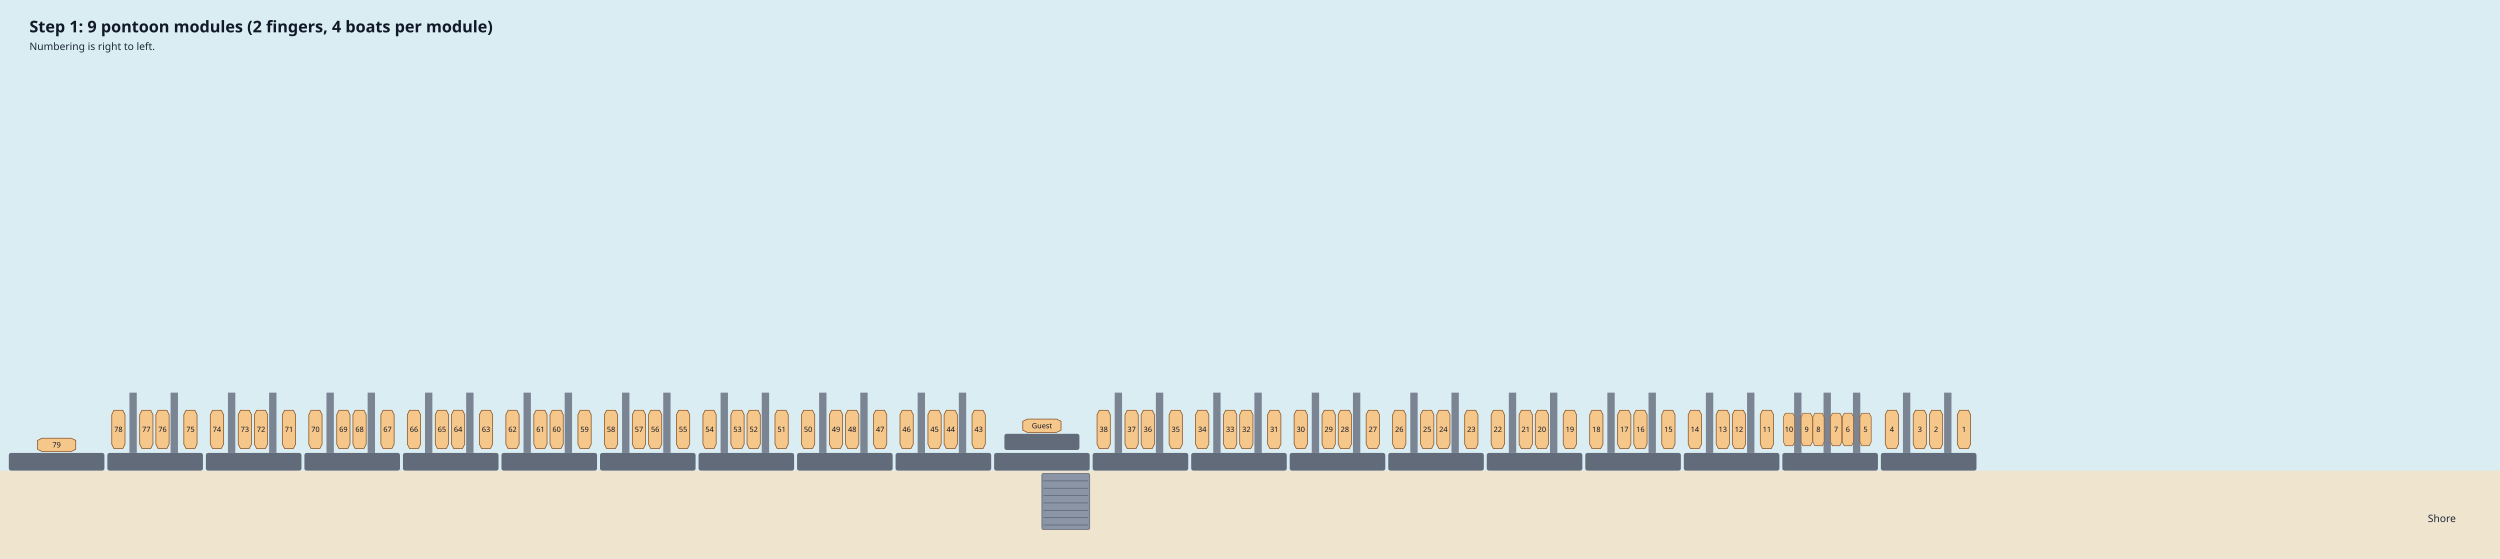
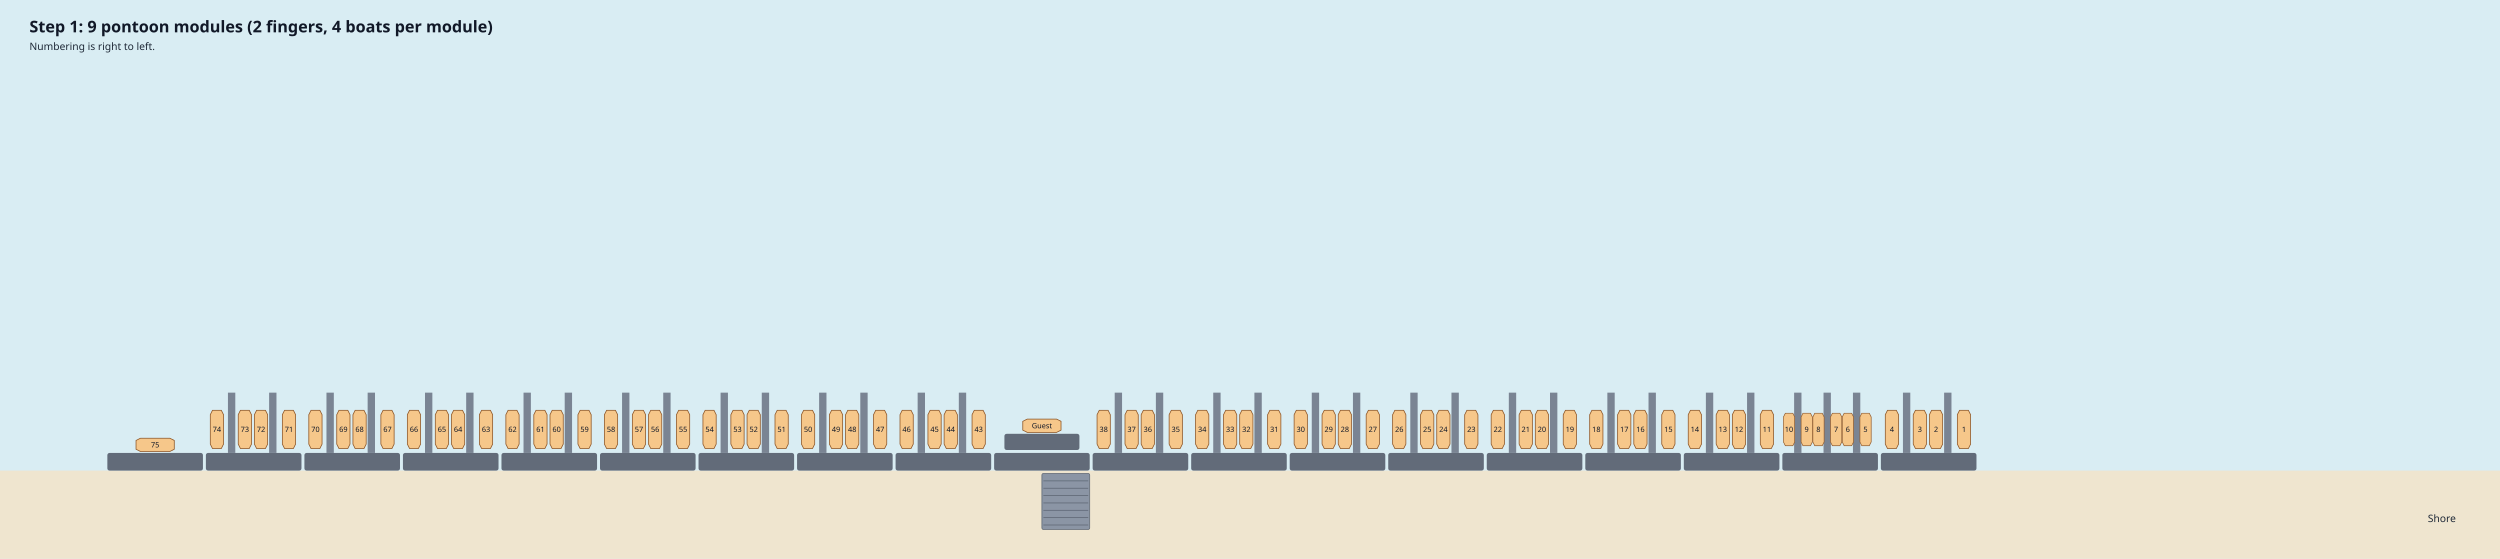
<svg xmlns="http://www.w3.org/2000/svg" width="3400" height="760" viewBox="0 0 3400 760">
  <defs>
    <style>
      .water { fill: #d9edf3; }
      .shore { fill: #efe5cf; }
      .pontoon { fill: #626b79; }
      .finger { fill: #7a8493; }
      .ladder { fill: #8b95a5; stroke: #5b6472; stroke-width: 1; }
      .boat { fill: #f6c78a; stroke: #8a4f1e; stroke-width: 1; }
      .txt-title { font: 22px sans-serif; font-weight: 700; fill: #111827; }
      .txt { font: 14px sans-serif; fill: #1f2937; }
      .num { font: 10px sans-serif; fill: #111827; text-anchor: middle; dominant-baseline: middle; }
    </style>
    <g id="boat-shape">
      <path d="M3,0 L15,0 L18,6 L18,46 L15,52 L3,52 L0,46 L0,6 Z" />
    </g>
    <g id="boat-shape-horizontal">
      <path d="M0,3 L0,15 L6,18 L46,18 L52,15 L52,3 L46,0 L6,0 Z" />
    </g>
  </defs>
  <rect class="water" x="0" y="0" width="3400" height="760" />
  <rect class="shore" x="0" y="640" width="3400" height="120" />
  <text class="txt-title" x="40" y="44">Step 1: 9 pontoon modules (2 fingers, 4 boats per module)</text>
  <text class="txt" x="40" y="68">Numbering is right to left.</text>
  <g transform="translate(1620,76)">
-     <g transform="translate(-1608,0)">
+     <g transform="translate(-1474,0)">
      <rect class="pontoon" x="0" y="540" width="130" height="24" rx="3" />
      <g class="boat" transform="translate(39,520)">
        <use href="#boat-shape-horizontal" />
      </g>
-       <text class="num" x="65" y="529">79</text>
-     </g>
-     <g transform="translate(-1474,0)">
-       <rect class="pontoon" x="0" y="540" width="130" height="24" rx="3" />
-       <rect class="finger" x="30" y="458" width="10" height="82" />
-       <rect class="finger" x="86" y="458" width="10" height="82" />
-       <g class="boat" transform="translate(6,482)">
-         <use href="#boat-shape" />
-       </g>
-       <text class="num" x="15" y="508">78</text>
-       <g class="boat" transform="translate(44,482)">
-         <use href="#boat-shape" />
-       </g>
-       <text class="num" x="53" y="508">77</text>
-       <g class="boat" transform="translate(66,482)">
-         <use href="#boat-shape" />
-       </g>
-       <text class="num" x="75" y="508">76</text>
-       <g class="boat" transform="translate(104,482)">
-         <use href="#boat-shape" />
-       </g>
-       <text class="num" x="113" y="508">75</text>
+       <text class="num" x="65" y="529">75</text>
    </g>
    <g transform="translate(-1340,0)">
      <rect class="pontoon" x="0" y="540" width="130" height="24" rx="3" />
      <rect class="finger" x="30" y="458" width="10" height="82" />
      <rect class="finger" x="86" y="458" width="10" height="82" />
      <g class="boat" transform="translate(6,482)">
        <use href="#boat-shape" />
      </g>
      <text class="num" x="15" y="508">74</text>
      <g class="boat" transform="translate(44,482)">
        <use href="#boat-shape" />
      </g>
      <text class="num" x="53" y="508">73</text>
      <g class="boat" transform="translate(66,482)">
        <use href="#boat-shape" />
      </g>
      <text class="num" x="75" y="508">72</text>
      <g class="boat" transform="translate(104,482)">
        <use href="#boat-shape" />
      </g>
      <text class="num" x="113" y="508">71</text>
    </g>
    <g transform="translate(-1206,0)">
      <rect class="pontoon" x="0" y="540" width="130" height="24" rx="3" />
      <rect class="finger" x="30" y="458" width="10" height="82" />
      <rect class="finger" x="86" y="458" width="10" height="82" />
      <g class="boat" transform="translate(6,482)">
        <use href="#boat-shape" />
      </g>
      <text class="num" x="15" y="508">70</text>
      <g class="boat" transform="translate(44,482)">
        <use href="#boat-shape" />
      </g>
      <text class="num" x="53" y="508">69</text>
      <g class="boat" transform="translate(66,482)">
        <use href="#boat-shape" />
      </g>
      <text class="num" x="75" y="508">68</text>
      <g class="boat" transform="translate(104,482)">
        <use href="#boat-shape" />
      </g>
      <text class="num" x="113" y="508">67</text>
    </g>
    <g transform="translate(-1072,0)">
      <rect class="pontoon" x="0" y="540" width="130" height="24" rx="3" />
      <rect class="finger" x="30" y="458" width="10" height="82" />
      <rect class="finger" x="86" y="458" width="10" height="82" />
      <g class="boat" transform="translate(6,482)">
        <use href="#boat-shape" />
      </g>
      <text class="num" x="15" y="508">66</text>
      <g class="boat" transform="translate(44,482)">
        <use href="#boat-shape" />
      </g>
      <text class="num" x="53" y="508">65</text>
      <g class="boat" transform="translate(66,482)">
        <use href="#boat-shape" />
      </g>
      <text class="num" x="75" y="508">64</text>
      <g class="boat" transform="translate(104,482)">
        <use href="#boat-shape" />
      </g>
      <text class="num" x="113" y="508">63</text>
    </g>
    <g transform="translate(-938,0)">
      <rect class="pontoon" x="0" y="540" width="130" height="24" rx="3" />
      <rect class="finger" x="30" y="458" width="10" height="82" />
      <rect class="finger" x="86" y="458" width="10" height="82" />
      <g class="boat" transform="translate(6,482)">
        <use href="#boat-shape" />
      </g>
      <text class="num" x="15" y="508">62</text>
      <g class="boat" transform="translate(44,482)">
        <use href="#boat-shape" />
      </g>
      <text class="num" x="53" y="508">61</text>
      <g class="boat" transform="translate(66,482)">
        <use href="#boat-shape" />
      </g>
      <text class="num" x="75" y="508">60</text>
      <g class="boat" transform="translate(104,482)">
        <use href="#boat-shape" />
      </g>
      <text class="num" x="113" y="508">59</text>
    </g>
    <g transform="translate(-804,0)">
      <rect class="pontoon" x="0" y="540" width="130" height="24" rx="3" />
      <rect class="finger" x="30" y="458" width="10" height="82" />
      <rect class="finger" x="86" y="458" width="10" height="82" />
      <g class="boat" transform="translate(6,482)">
        <use href="#boat-shape" />
      </g>
      <text class="num" x="15" y="508">58</text>
      <g class="boat" transform="translate(44,482)">
        <use href="#boat-shape" />
      </g>
      <text class="num" x="53" y="508">57</text>
      <g class="boat" transform="translate(66,482)">
        <use href="#boat-shape" />
      </g>
      <text class="num" x="75" y="508">56</text>
      <g class="boat" transform="translate(104,482)">
        <use href="#boat-shape" />
      </g>
      <text class="num" x="113" y="508">55</text>
    </g>
    <g transform="translate(-670,0)">
      <rect class="pontoon" x="0" y="540" width="130" height="24" rx="3" />
      <rect class="finger" x="30" y="458" width="10" height="82" />
      <rect class="finger" x="86" y="458" width="10" height="82" />
      <g class="boat" transform="translate(6,482)">
        <use href="#boat-shape" />
      </g>
      <text class="num" x="15" y="508">54</text>
      <g class="boat" transform="translate(44,482)">
        <use href="#boat-shape" />
      </g>
      <text class="num" x="53" y="508">53</text>
      <g class="boat" transform="translate(66,482)">
        <use href="#boat-shape" />
      </g>
      <text class="num" x="75" y="508">52</text>
      <g class="boat" transform="translate(104,482)">
        <use href="#boat-shape" />
      </g>
      <text class="num" x="113" y="508">51</text>
    </g>
    <g transform="translate(-536,0)">
      <rect class="pontoon" x="0" y="540" width="130" height="24" rx="3" />
      <rect class="finger" x="30" y="458" width="10" height="82" />
      <rect class="finger" x="86" y="458" width="10" height="82" />
      <g class="boat" transform="translate(6,482)">
        <use href="#boat-shape" />
      </g>
      <text class="num" x="15" y="508">50</text>
      <g class="boat" transform="translate(44,482)">
        <use href="#boat-shape" />
      </g>
      <text class="num" x="53" y="508">49</text>
      <g class="boat" transform="translate(66,482)">
        <use href="#boat-shape" />
      </g>
      <text class="num" x="75" y="508">48</text>
      <g class="boat" transform="translate(104,482)">
        <use href="#boat-shape" />
      </g>
      <text class="num" x="113" y="508">47</text>
    </g>
    <g transform="translate(-402,0)">
      <rect class="pontoon" x="0" y="540" width="130" height="24" rx="3" />
      <rect class="finger" x="30" y="458" width="10" height="82" />
      <rect class="finger" x="86" y="458" width="10" height="82" />
      <g class="boat" transform="translate(6,482)">
        <use href="#boat-shape" />
      </g>
      <text class="num" x="15" y="508">46</text>
      <g class="boat" transform="translate(44,482)">
        <use href="#boat-shape" />
      </g>
      <text class="num" x="53" y="508">45</text>
      <g class="boat" transform="translate(66,482)">
        <use href="#boat-shape" />
      </g>
      <text class="num" x="75" y="508">44</text>
      <g class="boat" transform="translate(104,482)">
        <use href="#boat-shape" />
      </g>
      <text class="num" x="113" y="508">43</text>
    </g>
    <g transform="translate(-254,-26)">
      <g class="boat" transform="translate(25,520)">
        <use href="#boat-shape-horizontal" />
      </g>
      <text class="num" x="51" y="529">Guest</text>
      <rect class="pontoon" x="0" y="540" width="102" height="22" rx="3" />
    </g>
    <g transform="translate(-268,0)">
      <rect class="pontoon" x="0" y="540" width="130" height="24" rx="3" />
      <rect class="ladder" x="65" y="568" width="65" height="76" rx="2" />
      <line x1="67" y1="578" x2="128" y2="578" stroke="#5b6472" stroke-width="1" />
      <line x1="67" y1="588" x2="128" y2="588" stroke="#5b6472" stroke-width="1" />
      <line x1="67" y1="598" x2="128" y2="598" stroke="#5b6472" stroke-width="1" />
      <line x1="67" y1="608" x2="128" y2="608" stroke="#5b6472" stroke-width="1" />
      <line x1="67" y1="618" x2="128" y2="618" stroke="#5b6472" stroke-width="1" />
      <line x1="67" y1="628" x2="128" y2="628" stroke="#5b6472" stroke-width="1" />
      <line x1="67" y1="638" x2="128" y2="638" stroke="#5b6472" stroke-width="1" />
    </g>
    <g transform="translate(-134,0)">
      <rect class="pontoon" x="0" y="540" width="130" height="24" rx="3" />
      <rect class="finger" x="30" y="458" width="10" height="82" />
      <rect class="finger" x="86" y="458" width="10" height="82" />
      <g class="boat" transform="translate(6,482)">
        <use href="#boat-shape" />
      </g>
      <text class="num" x="15" y="508">38</text>
      <g class="boat" transform="translate(44,482)">
        <use href="#boat-shape" />
      </g>
      <text class="num" x="53" y="508">37</text>
      <g class="boat" transform="translate(66,482)">
        <use href="#boat-shape" />
      </g>
      <text class="num" x="75" y="508">36</text>
      <g class="boat" transform="translate(104,482)">
        <use href="#boat-shape" />
      </g>
      <text class="num" x="113" y="508">35</text>
    </g>
    <g transform="translate(0,0)">
      <rect class="pontoon" x="0" y="540" width="130" height="24" rx="3" />
      <rect class="finger" x="30" y="458" width="10" height="82" />
      <rect class="finger" x="86" y="458" width="10" height="82" />
      <g class="boat" transform="translate(6,482)">
        <use href="#boat-shape" />
      </g>
      <text class="num" x="15" y="508">34</text>
      <g class="boat" transform="translate(44,482)">
        <use href="#boat-shape" />
      </g>
      <text class="num" x="53" y="508">33</text>
      <g class="boat" transform="translate(66,482)">
        <use href="#boat-shape" />
      </g>
      <text class="num" x="75" y="508">32</text>
      <g class="boat" transform="translate(104,482)">
        <use href="#boat-shape" />
      </g>
      <text class="num" x="113" y="508">31</text>
    </g>
    <g transform="translate(134,0)">
      <rect class="pontoon" x="0" y="540" width="130" height="24" rx="3" />
      <rect class="finger" x="30" y="458" width="10" height="82" />
      <rect class="finger" x="86" y="458" width="10" height="82" />
      <g class="boat" transform="translate(6,482)">
        <use href="#boat-shape" />
      </g>
      <text class="num" x="15" y="508">30</text>
      <g class="boat" transform="translate(44,482)">
        <use href="#boat-shape" />
      </g>
      <text class="num" x="53" y="508">29</text>
      <g class="boat" transform="translate(66,482)">
        <use href="#boat-shape" />
      </g>
      <text class="num" x="75" y="508">28</text>
      <g class="boat" transform="translate(104,482)">
        <use href="#boat-shape" />
      </g>
      <text class="num" x="113" y="508">27</text>
    </g>
    <g transform="translate(268,0)">
      <rect class="pontoon" x="0" y="540" width="130" height="24" rx="3" />
      <rect class="finger" x="30" y="458" width="10" height="82" />
      <rect class="finger" x="86" y="458" width="10" height="82" />
      <g class="boat" transform="translate(6,482)">
        <use href="#boat-shape" />
      </g>
      <text class="num" x="15" y="508">26</text>
      <g class="boat" transform="translate(44,482)">
        <use href="#boat-shape" />
      </g>
      <text class="num" x="53" y="508">25</text>
      <g class="boat" transform="translate(66,482)">
        <use href="#boat-shape" />
      </g>
      <text class="num" x="75" y="508">24</text>
      <g class="boat" transform="translate(104,482)">
        <use href="#boat-shape" />
      </g>
      <text class="num" x="113" y="508">23</text>
    </g>
    <g transform="translate(402,0)">
      <rect class="pontoon" x="0" y="540" width="130" height="24" rx="3" />
      <rect class="finger" x="30" y="458" width="10" height="82" />
      <rect class="finger" x="86" y="458" width="10" height="82" />
      <g class="boat" transform="translate(6,482)">
        <use href="#boat-shape" />
      </g>
      <text class="num" x="15" y="508">22</text>
      <g class="boat" transform="translate(44,482)">
        <use href="#boat-shape" />
      </g>
      <text class="num" x="53" y="508">21</text>
      <g class="boat" transform="translate(66,482)">
        <use href="#boat-shape" />
      </g>
      <text class="num" x="75" y="508">20</text>
      <g class="boat" transform="translate(104,482)">
        <use href="#boat-shape" />
      </g>
      <text class="num" x="113" y="508">19</text>
    </g>
    <g transform="translate(536,0)">
      <rect class="pontoon" x="0" y="540" width="130" height="24" rx="3" />
      <rect class="finger" x="30" y="458" width="10" height="82" />
      <rect class="finger" x="86" y="458" width="10" height="82" />
      <g class="boat" transform="translate(6,482)">
        <use href="#boat-shape" />
      </g>
      <text class="num" x="15" y="508">18</text>
      <g class="boat" transform="translate(44,482)">
        <use href="#boat-shape" />
      </g>
      <text class="num" x="53" y="508">17</text>
      <g class="boat" transform="translate(66,482)">
        <use href="#boat-shape" />
      </g>
      <text class="num" x="75" y="508">16</text>
      <g class="boat" transform="translate(104,482)">
        <use href="#boat-shape" />
      </g>
      <text class="num" x="113" y="508">15</text>
    </g>
    <g transform="translate(670,0)">
      <rect class="pontoon" x="0" y="540" width="130" height="24" rx="3" />
      <rect class="finger" x="30" y="458" width="10" height="82" />
      <rect class="finger" x="86" y="458" width="10" height="82" />
      <g class="boat" transform="translate(6,482)">
        <use href="#boat-shape" />
      </g>
      <text class="num" x="15" y="508">14</text>
      <g class="boat" transform="translate(44,482)">
        <use href="#boat-shape" />
      </g>
      <text class="num" x="53" y="508">13</text>
      <g class="boat" transform="translate(66,482)">
        <use href="#boat-shape" />
      </g>
      <text class="num" x="75" y="508">12</text>
      <g class="boat" transform="translate(104,482)">
        <use href="#boat-shape" />
      </g>
      <text class="num" x="113" y="508">11</text>
    </g>
    <g transform="translate(804,0)">
      <rect class="pontoon" x="0" y="540" width="130" height="24" rx="3" />
      <rect class="finger" x="16" y="458" width="10" height="82" />
      <rect class="finger" x="56" y="458" width="10" height="82" />
      <rect class="finger" x="96" y="458" width="10" height="82" />
      <g class="boat" transform="translate(1.5,486) scale(0.85,0.85)">
        <use href="#boat-shape" />
      </g>
      <text class="num" x="9" y="508">10</text>
      <g class="boat" transform="translate(25.5,486) scale(0.85,0.85)">
        <use href="#boat-shape" />
      </g>
      <text class="num" x="33" y="508">9</text>
      <g class="boat" transform="translate(41.5,486) scale(0.85,0.85)">
        <use href="#boat-shape" />
      </g>
      <text class="num" x="49" y="508">8</text>
      <g class="boat" transform="translate(65.5,486) scale(0.85,0.85)">
        <use href="#boat-shape" />
      </g>
      <text class="num" x="73" y="508">7</text>
      <g class="boat" transform="translate(81.5,486) scale(0.85,0.85)">
        <use href="#boat-shape" />
      </g>
      <text class="num" x="89" y="508">6</text>
      <g class="boat" transform="translate(105.5,486) scale(0.85,0.85)">
        <use href="#boat-shape" />
      </g>
      <text class="num" x="113" y="508">5</text>
    </g>
    <g transform="translate(938,0)">
      <rect class="pontoon" x="0" y="540" width="130" height="24" rx="3" />
      <rect class="finger" x="30" y="458" width="10" height="82" />
      <rect class="finger" x="86" y="458" width="10" height="82" />
      <g class="boat" transform="translate(6,482)">
        <use href="#boat-shape" />
      </g>
      <text class="num" x="15" y="508">4</text>
      <g class="boat" transform="translate(44,482)">
        <use href="#boat-shape" />
      </g>
      <text class="num" x="53" y="508">3</text>
      <g class="boat" transform="translate(66,482)">
        <use href="#boat-shape" />
      </g>
      <text class="num" x="75" y="508">2</text>
      <g class="boat" transform="translate(104,482)">
        <use href="#boat-shape" />
      </g>
      <text class="num" x="113" y="508">1</text>
    </g>
  </g>
  <text class="txt" x="3340" y="710" text-anchor="end">Shore</text>
</svg>
